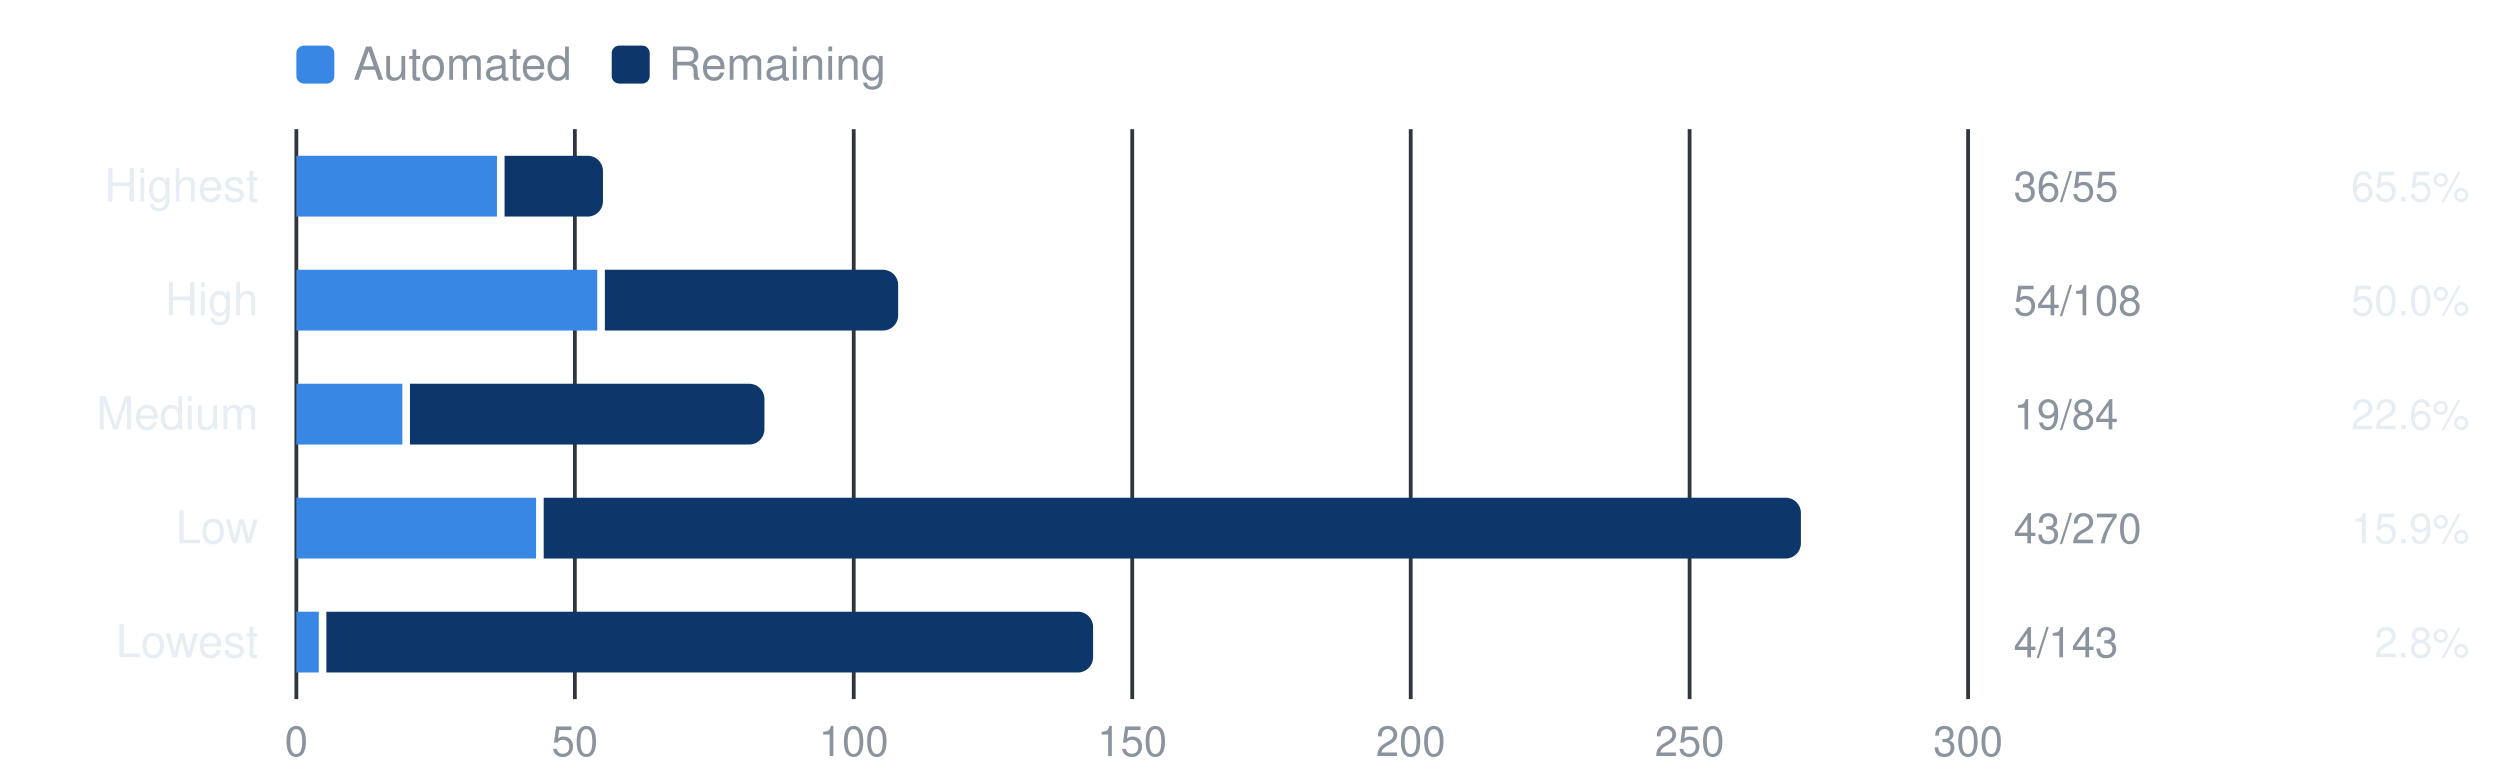
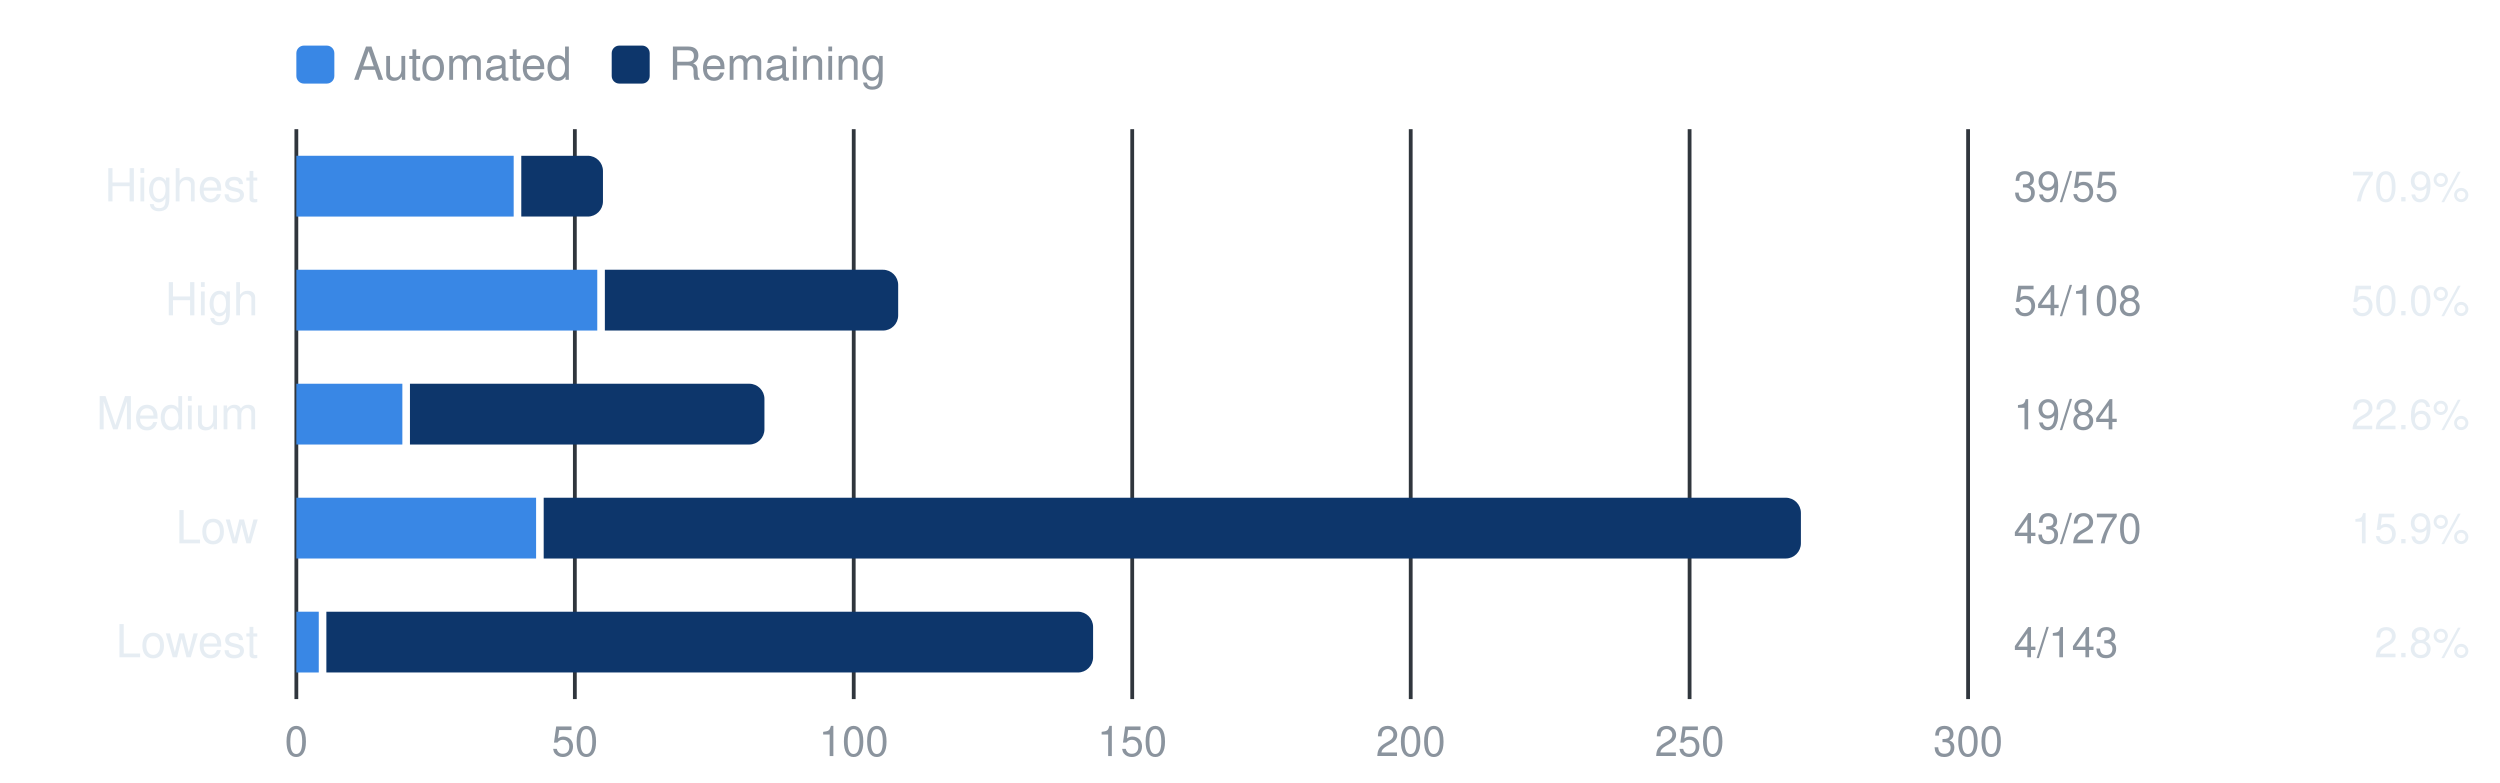
<svg xmlns="http://www.w3.org/2000/svg" width="658" height="206" viewBox="0 0 658 206" role="img" aria-label="Automated versus remaining conda CLI test cases, by priority">
  <g font-family="-apple-system,BlinkMacSystemFont,Segoe UI,Helvetica,Arial,sans-serif" font-size="12">
    <rect x="78" y="12" width="10" height="10" rx="2" fill="#3987e5" />
    <text x="93" y="21" fill="#8b949e">Automated</text>
    <rect x="161" y="12" width="10" height="10" rx="2" fill="#0d366b" />
    <text x="176" y="21" fill="#8b949e">Remaining</text>
    <line x1="78.0" y1="34" x2="78.0" y2="184" stroke="#30363d" stroke-width="1" />
    <text x="78.0" y="199" fill="#8b949e" font-size="11" text-anchor="middle">0</text>
    <line x1="151.3" y1="34" x2="151.3" y2="184" stroke="#30363d" stroke-width="1" />
    <text x="151.3" y="199" fill="#8b949e" font-size="11" text-anchor="middle">50</text>
    <line x1="224.7" y1="34" x2="224.7" y2="184" stroke="#30363d" stroke-width="1" />
    <text x="224.7" y="199" fill="#8b949e" font-size="11" text-anchor="middle">100</text>
    <line x1="298.0" y1="34" x2="298.0" y2="184" stroke="#30363d" stroke-width="1" />
    <text x="298.0" y="199" fill="#8b949e" font-size="11" text-anchor="middle">150</text>
    <line x1="371.3" y1="34" x2="371.3" y2="184" stroke="#30363d" stroke-width="1" />
    <text x="371.3" y="199" fill="#8b949e" font-size="11" text-anchor="middle">200</text>
    <line x1="444.7" y1="34" x2="444.7" y2="184" stroke="#30363d" stroke-width="1" />
    <text x="444.7" y="199" fill="#8b949e" font-size="11" text-anchor="middle">250</text>
    <line x1="518.0" y1="34" x2="518.0" y2="184" stroke="#30363d" stroke-width="1" />
    <text x="518.0" y="199" fill="#8b949e" font-size="11" text-anchor="middle">300</text>
    <text x="68" y="53.0" fill="#e6edf3" text-anchor="end">Highest</text>
-     <path d="M78.0,41.0h52.8v16.0h-52.8z" fill="#3987e5" />
-     <path d="M132.8,41.0H154.7A4,4 0 0 1 158.7,45.0V53.0A4,4 0 0 1 154.7,57.0H132.8z" fill="#0d366b" />
-     <text x="530" y="53.0" fill="#8b949e" font-size="11">36/55</text>
-     <text x="650" y="53.0" fill="#e6edf3" font-size="11" text-anchor="end">65.5%</text>
+     <path d="M78.0,41.0h57.2v16.0h-57.2z" fill="#3987e5" />
+     <path d="M137.2,41.0H154.7A4,4 0 0 1 158.7,45.0V53.0A4,4 0 0 1 154.7,57.0H137.2z" fill="#0d366b" />
+     <text x="530" y="53.0" fill="#8b949e" font-size="11">39/55</text>
+     <text x="650" y="53.0" fill="#e6edf3" font-size="11" text-anchor="end">70.9%</text>
    <text x="68" y="83.0" fill="#e6edf3" text-anchor="end">High</text>
    <path d="M78.0,71.0h79.2v16.0h-79.2z" fill="#3987e5" />
    <path d="M159.2,71.0H232.4A4,4 0 0 1 236.4,75.0V83.0A4,4 0 0 1 232.4,87.0H159.2z" fill="#0d366b" />
    <text x="530" y="83.0" fill="#8b949e" font-size="11">54/108</text>
    <text x="650" y="83.0" fill="#e6edf3" font-size="11" text-anchor="end">50.0%</text>
    <text x="68" y="113.0" fill="#e6edf3" text-anchor="end">Medium</text>
    <path d="M78.0,101.0h27.9v16.0h-27.9z" fill="#3987e5" />
    <path d="M107.9,101.0H197.2A4,4 0 0 1 201.2,105.0V113.0A4,4 0 0 1 197.2,117.0H107.9z" fill="#0d366b" />
    <text x="530" y="113.0" fill="#8b949e" font-size="11">19/84</text>
    <text x="650" y="113.0" fill="#e6edf3" font-size="11" text-anchor="end">22.6%</text>
    <text x="68" y="143.0" fill="#e6edf3" text-anchor="end">Low</text>
    <path d="M78.0,131.0h63.1v16.0h-63.1z" fill="#3987e5" />
    <path d="M143.1,131.0H470.0A4,4 0 0 1 474.0,135.0V143.0A4,4 0 0 1 470.0,147.0H143.1z" fill="#0d366b" />
    <text x="530" y="143.0" fill="#8b949e" font-size="11">43/270</text>
    <text x="650" y="143.0" fill="#e6edf3" font-size="11" text-anchor="end">15.9%</text>
    <text x="68" y="173.0" fill="#e6edf3" text-anchor="end">Lowest</text>
    <path d="M78.0,161.0h5.9v16.0h-5.9z" fill="#3987e5" />
    <path d="M85.9,161.0H283.7A4,4 0 0 1 287.7,165.0V173.0A4,4 0 0 1 283.7,177.0H85.9z" fill="#0d366b" />
    <text x="530" y="173.0" fill="#8b949e" font-size="11">4/143</text>
    <text x="650" y="173.0" fill="#e6edf3" font-size="11" text-anchor="end">2.8%</text>
  </g>
</svg>
